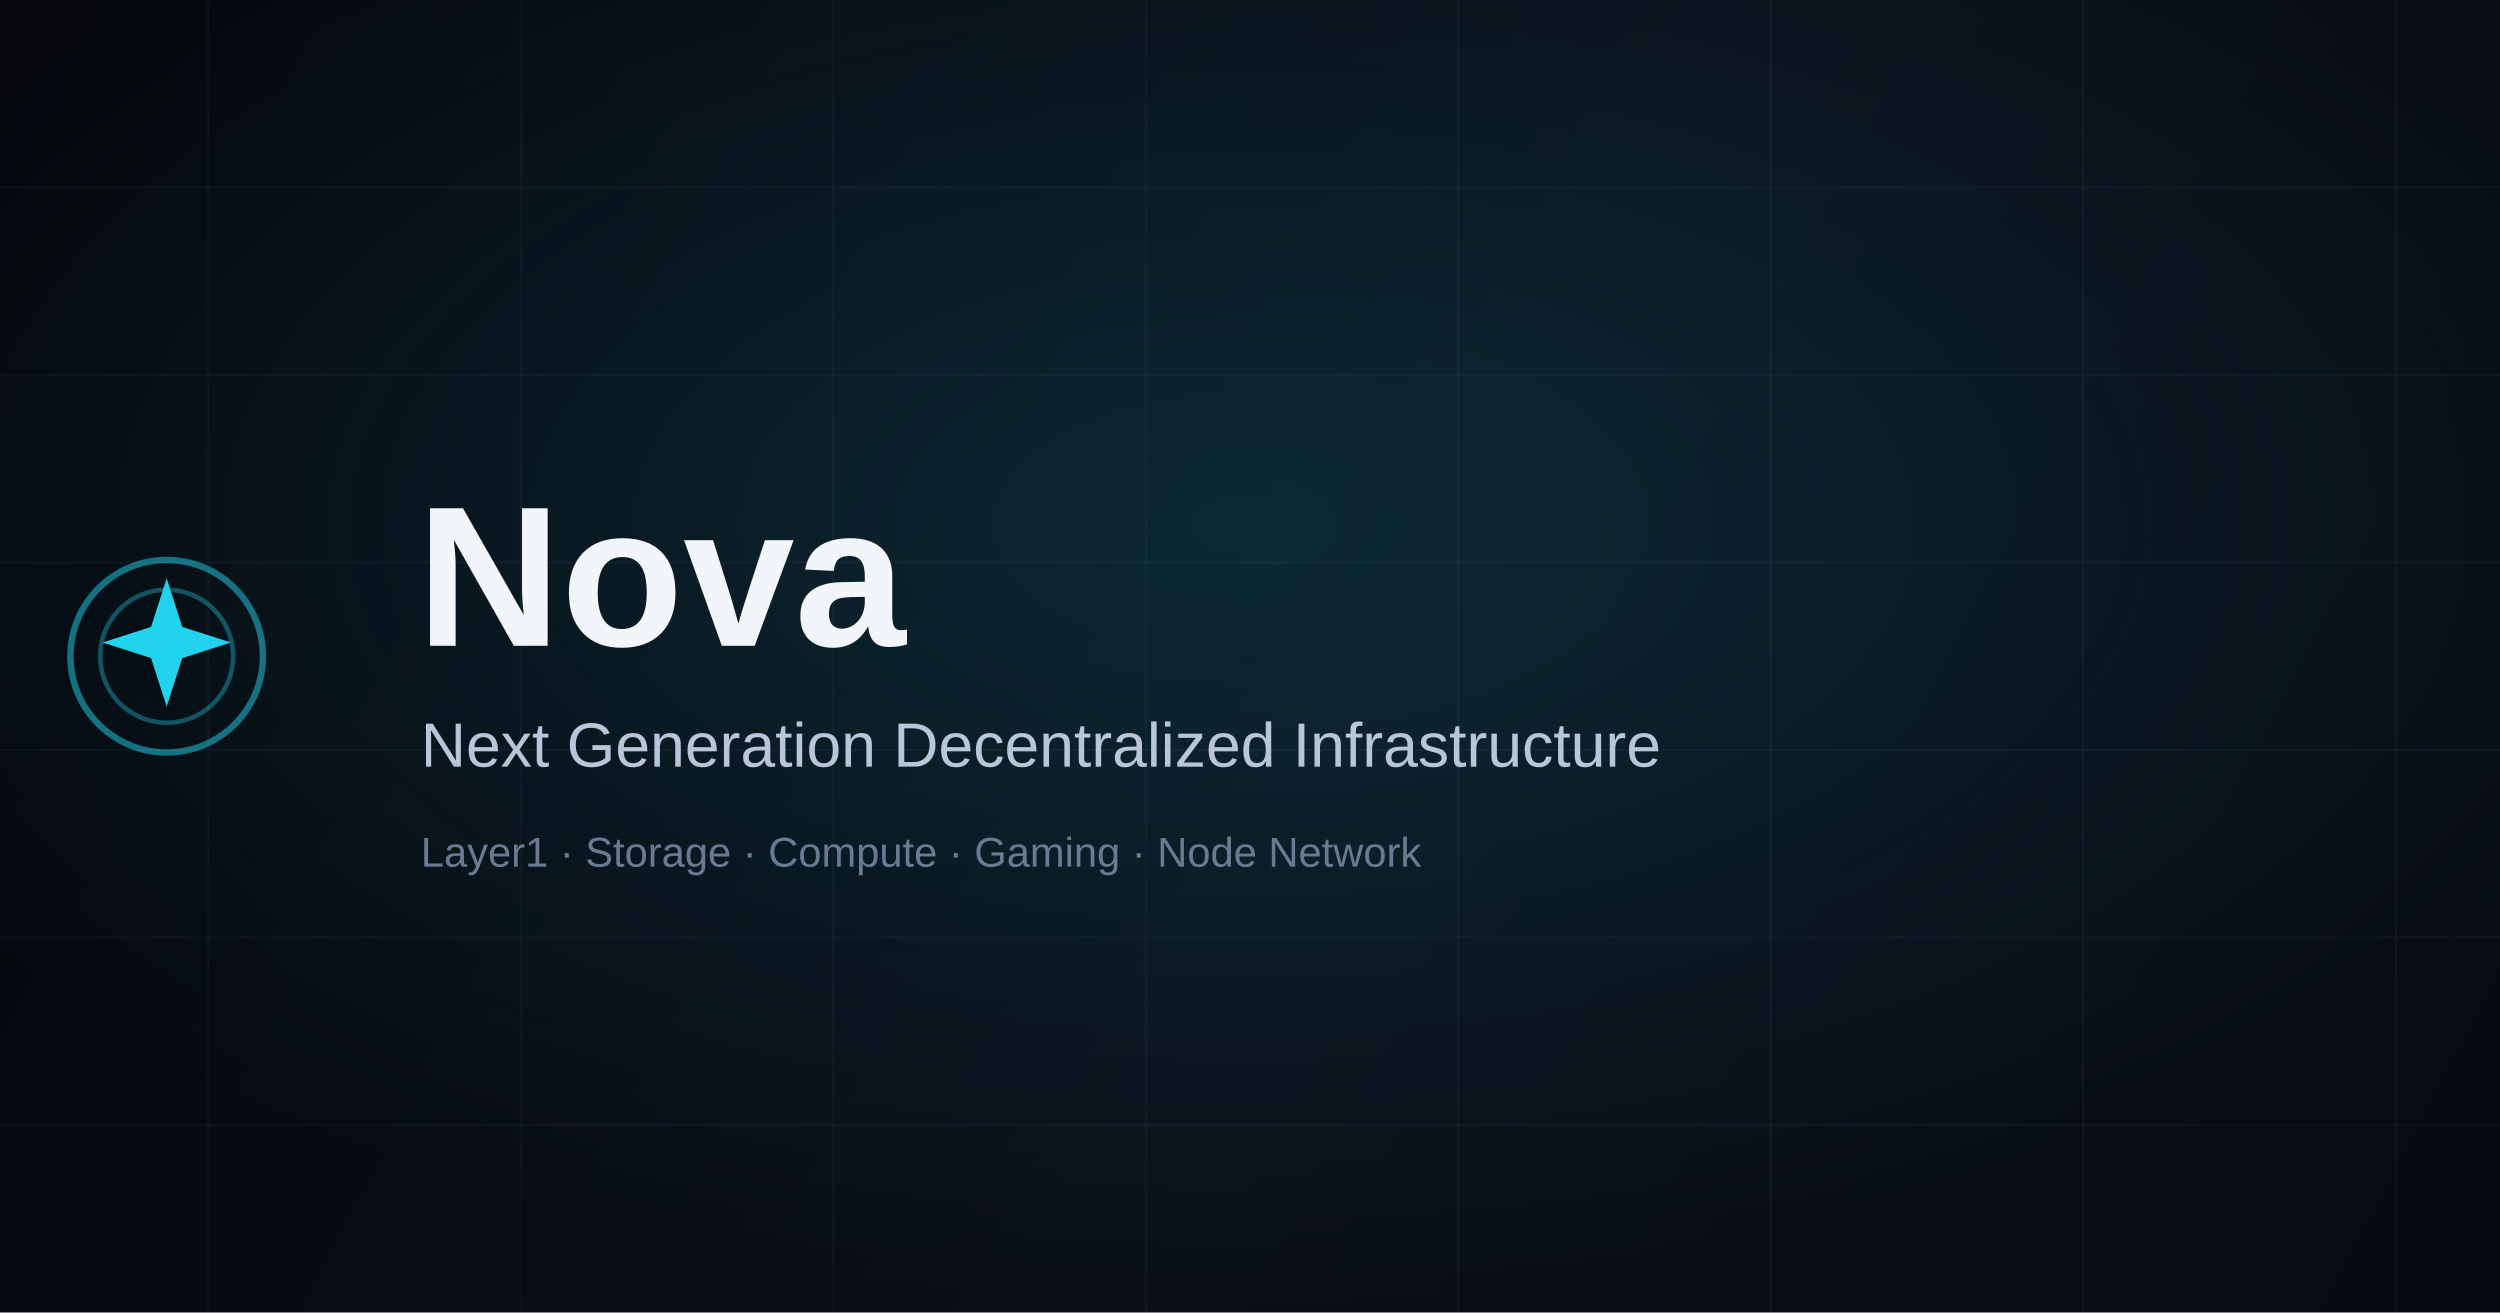
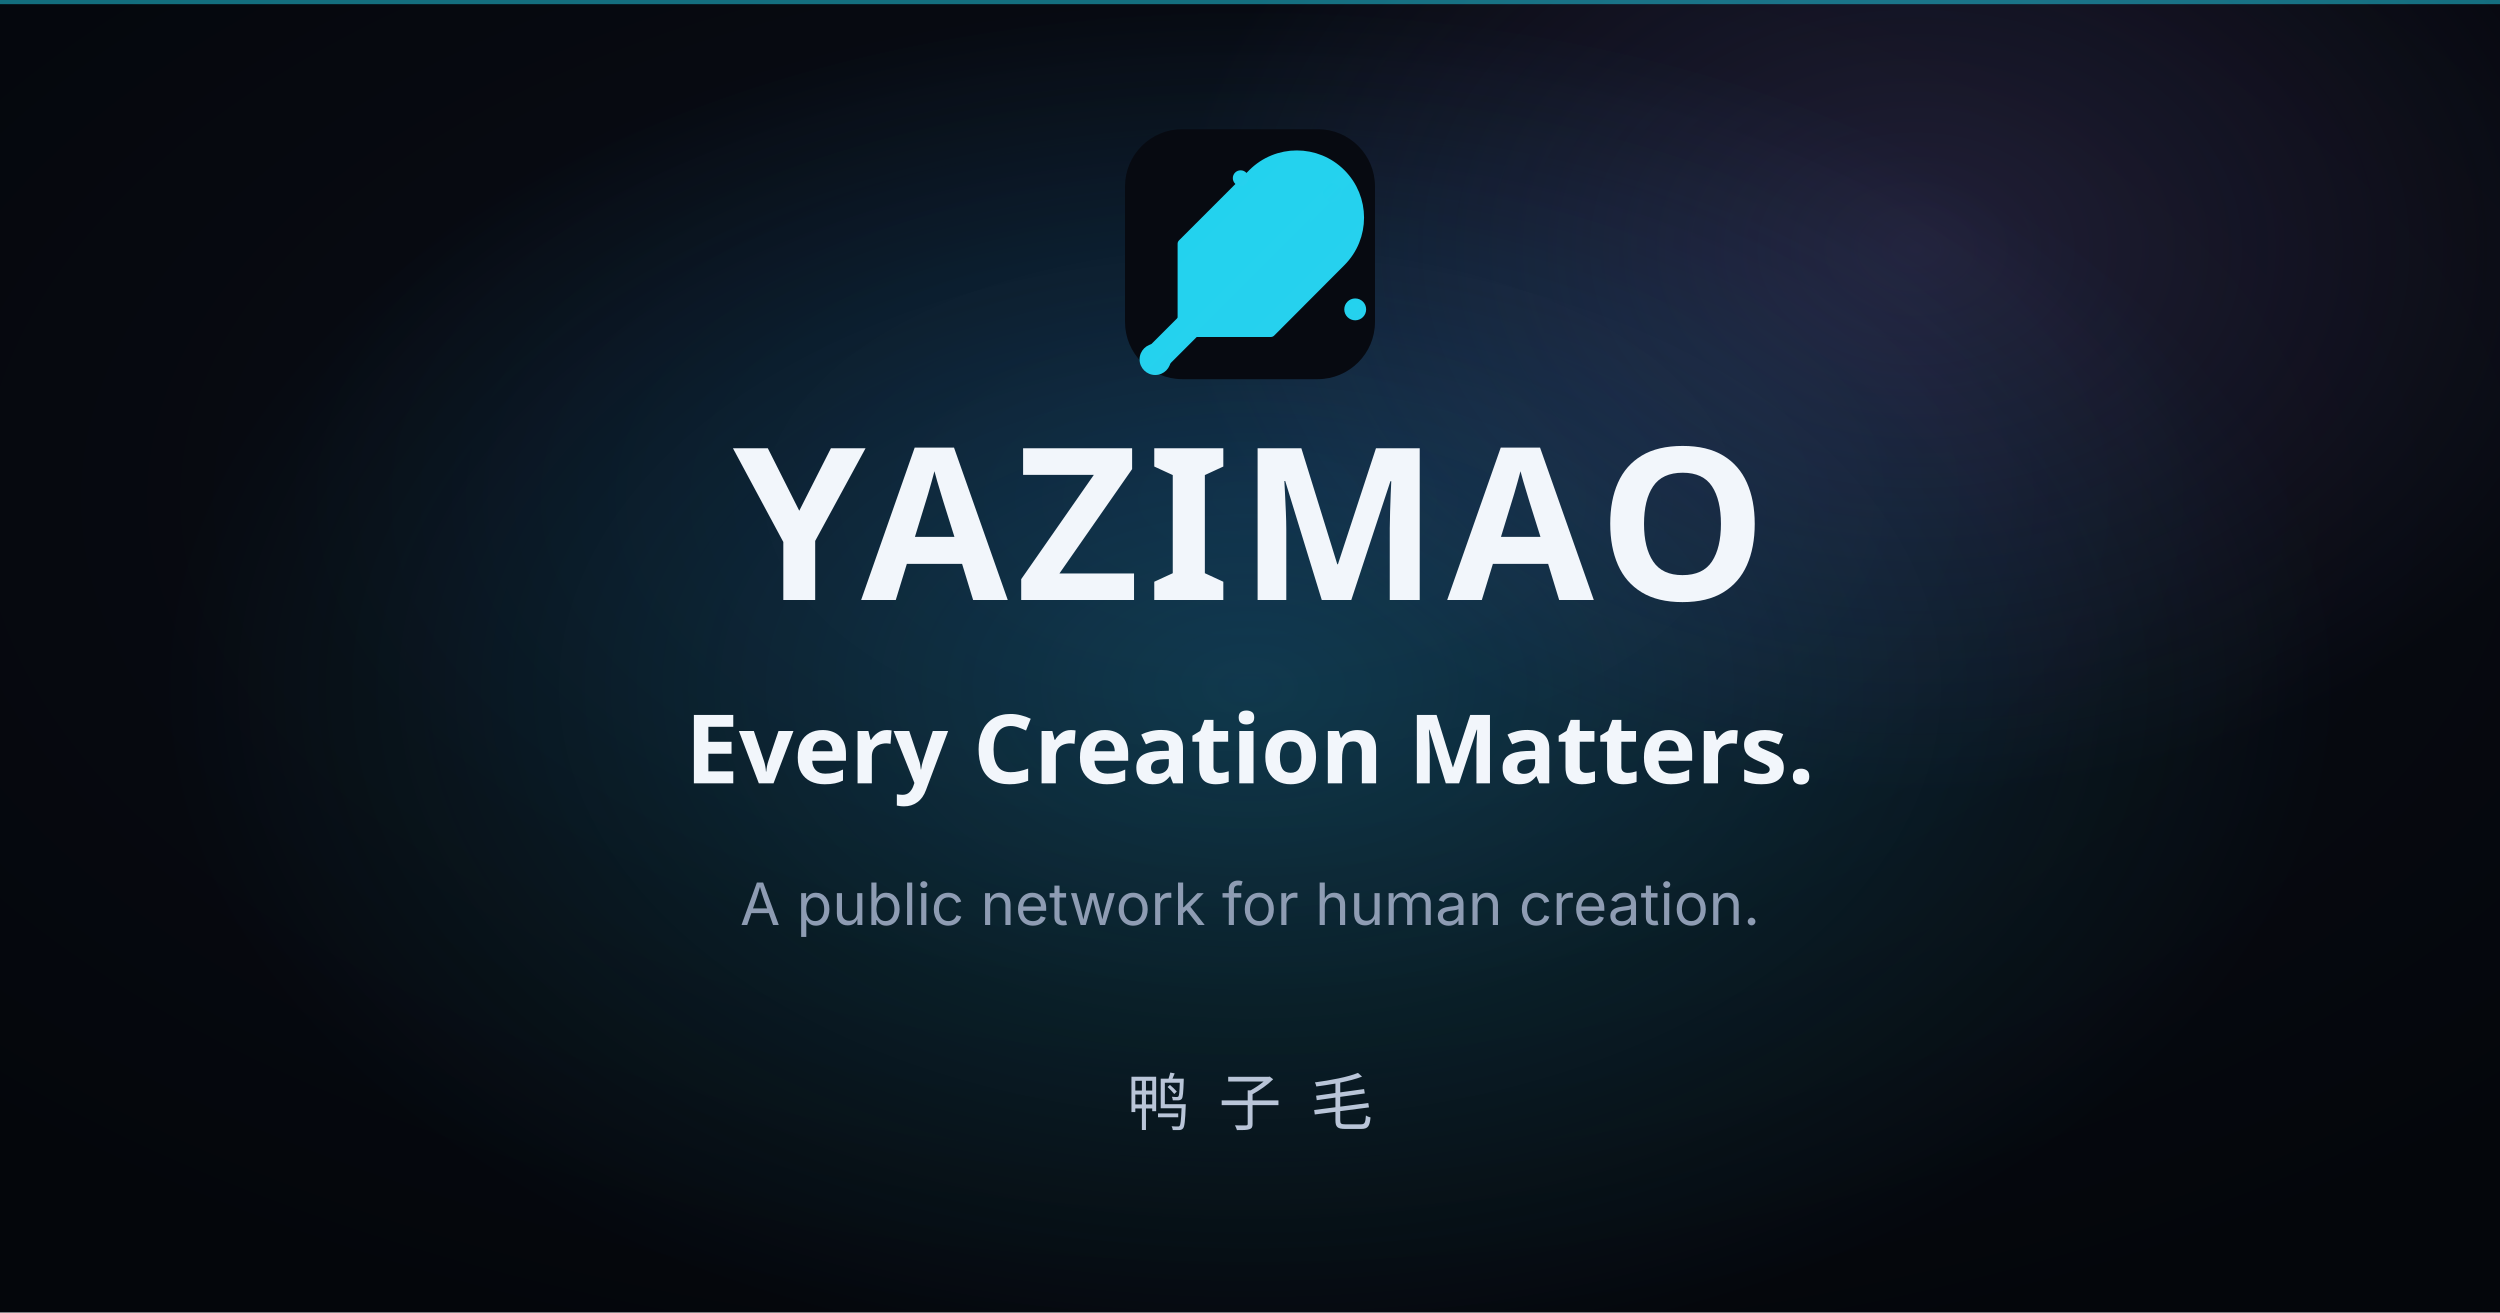
<svg xmlns="http://www.w3.org/2000/svg" width="1200" height="630" viewBox="0 0 1200 630">
  <defs>
-     <linearGradient id="bg" x1="0" y1="0" x2="1200" y2="630" gradientUnits="userSpaceOnUse">
-       <stop offset="0%" stop-color="#04060B" />
-       <stop offset="55%" stop-color="#0A0E17" />
-       <stop offset="100%" stop-color="#070A11" />
-     </linearGradient>
-     <linearGradient id="acc" x1="0" y1="0" x2="1200" y2="630" gradientUnits="userSpaceOnUse">
+     <radialGradient id="bgGlow" cx="50%" cy="38%" r="70%">
+       <stop offset="0%" stop-color="#0E1730" />
+       <stop offset="55%" stop-color="#070A11" />
+       <stop offset="100%" stop-color="#04060B" />
+     </radialGradient>
+     <radialGradient id="cyanGlow" cx="50%" cy="50%" r="50%">
+       <stop offset="0%" stop-color="#22D3EE" stop-opacity="0.2" />
+       <stop offset="100%" stop-color="#22D3EE" stop-opacity="0" />
+     </radialGradient>
+     <radialGradient id="violetGlow" cx="50%" cy="50%" r="50%">
+       <stop offset="0%" stop-color="#A78BFA" stop-opacity="0.16" />
+       <stop offset="100%" stop-color="#A78BFA" stop-opacity="0" />
+     </radialGradient>
+     <linearGradient id="feather" x1="0" y1="0" x2="48" y2="48">
      <stop offset="0%" stop-color="#22D3EE" />
      <stop offset="55%" stop-color="#A78BFA" />
      <stop offset="100%" stop-color="#E879F9" />
    </linearGradient>
-     <radialGradient id="glow" cx="50%" cy="40%" r="60%">
-       <stop offset="0%" stop-color="#22D3EE" stop-opacity="0.14" />
-       <stop offset="100%" stop-color="#22D3EE" stop-opacity="0" />
-     </radialGradient>
+     <linearGradient id="word" x1="0" y1="0" x2="620" y2="0">
+       <stop offset="0%" stop-color="#F2F6FB" />
+       <stop offset="50%" stop-color="#FFFFFF" />
+       <stop offset="100%" stop-color="#DCE4F0" />
+     </linearGradient>
  </defs>
-   <rect width="1200" height="630" fill="url(#bg)" />
-   <rect width="1200" height="630" fill="url(#glow)" />
-   <g stroke="#94A3B8" stroke-opacity="0.06" stroke-width="1">
-     <path d="M0 90h1200M0 180h1200M0 270h1200M0 360h1200M0 450h1200M0 540h1200" />
-     <path d="M100 0v630M250 0v630M400 0v630M550 0v630M700 0v630M850 0v630M1000 0v630M1150 0v630" />
-   </g>
-   <g transform="translate(80 315) scale(2.2)">
-     <circle cx="0" cy="0" r="21" stroke="url(#acc)" stroke-width="1.4" fill="none" opacity="0.5" />
-     <circle cx="0" cy="0" r="14.5" stroke="url(#acc)" stroke-width="1" fill="none" opacity="0.35" />
-     <path d="M0 -17l3.4 10.6 10.6 3.4-10.6 3.4L0 11l-3.4-10.6L-14 -3l10.6-3.4L0 -17z" fill="url(#acc)" />
-   </g>
-   <text x="200" y="310" font-family="Arial, Helvetica, sans-serif" font-size="96" font-weight="700" fill="#F2F6FB">Nova</text>
-   <text x="202" y="368" font-family="Arial, Helvetica, sans-serif" font-size="30" fill="#B9C5D8">Next Generation Decentralized Infrastructure</text>
-   <text x="202" y="416" font-family="Arial, Helvetica, sans-serif" font-size="20" fill="#6B7A93">Layer1 · Storage · Compute · Gaming · Node Network</text>
+   <rect width="1200" height="630" fill="url(#bgGlow)" />
+   <ellipse cx="600" cy="330" rx="520" ry="330" fill="url(#cyanGlow)" />
+   <ellipse cx="920" cy="120" rx="360" ry="260" fill="url(#violetGlow)" />
+   <rect x="0" y="0" width="1200" height="2" fill="#22D3EE" opacity="0.5" />
+   <svg x="540" y="62" width="120" height="120" viewBox="0 0 48 48">
+     <rect width="48" height="48" rx="11" fill="#070A11" />
+     <g transform="translate(1 1) scale(2)">
+       <path d="M20.24 12.24a6 6 0 0 0-8.49-8.49L5 10.5V19h8.5z" fill="url(#feather)" stroke="url(#feather)" stroke-width="0.9" stroke-linejoin="round" />
+       <line x1="16" y1="8" x2="2.4" y2="21.6" stroke="url(#feather)" stroke-width="2.6" stroke-linecap="round" />
+       <circle cx="2.4" cy="21.6" r="1.5" fill="url(#feather)" />
+       <circle cx="21.6" cy="16.8" r="1.05" fill="url(#feather)" />
+       <circle cx="19.4" cy="5.6" r="0.9" fill="url(#feather)" />
+       <circle cx="10.6" cy="4.2" r="0.75" fill="url(#feather)" />
+     </g>
+   </svg>
+   <text x="600" y="288" text-anchor="middle" font-family="'Space Grotesk', 'Segoe UI', system-ui, sans-serif" font-size="102" font-weight="700" letter-spacing="4" fill="url(#word)">YAZIMAO</text>
+   <text x="600" y="376" text-anchor="middle" font-family="'Space Grotesk', 'Segoe UI', system-ui, sans-serif" font-size="46" font-weight="600" fill="#F2F6FB">Every Creation Matters.</text>
+   <text x="600" y="444" text-anchor="middle" font-family="'Inter', 'Segoe UI', system-ui, sans-serif" font-size="28" fill="#8E9CB3">A public network for human creation.</text>
+   <text x="600" y="540" text-anchor="middle" font-family="'Inter', 'PingFang SC', 'Microsoft YaHei', sans-serif" font-size="30" font-weight="500" letter-spacing="14" fill="#B9C5D8">鸭子毛</text>
</svg>
